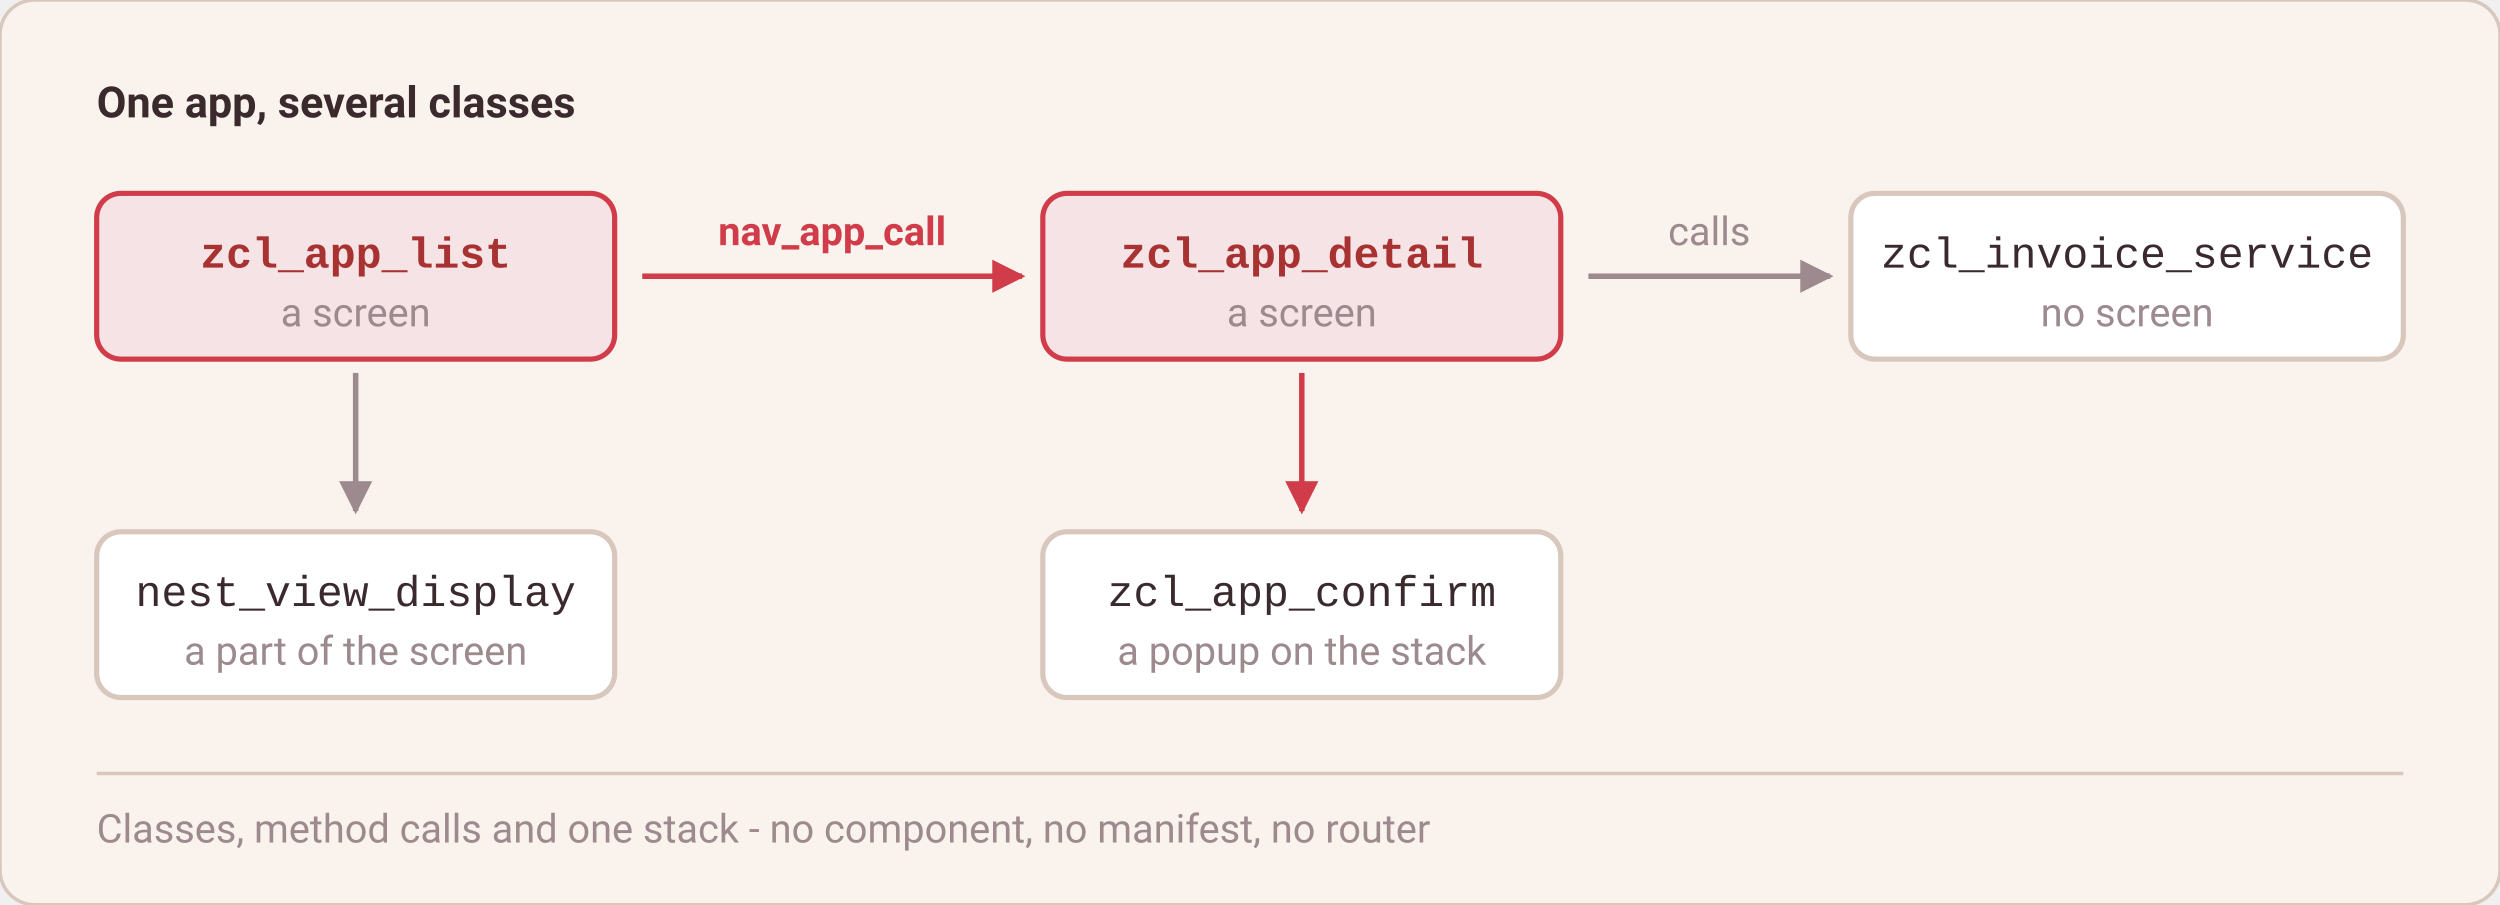
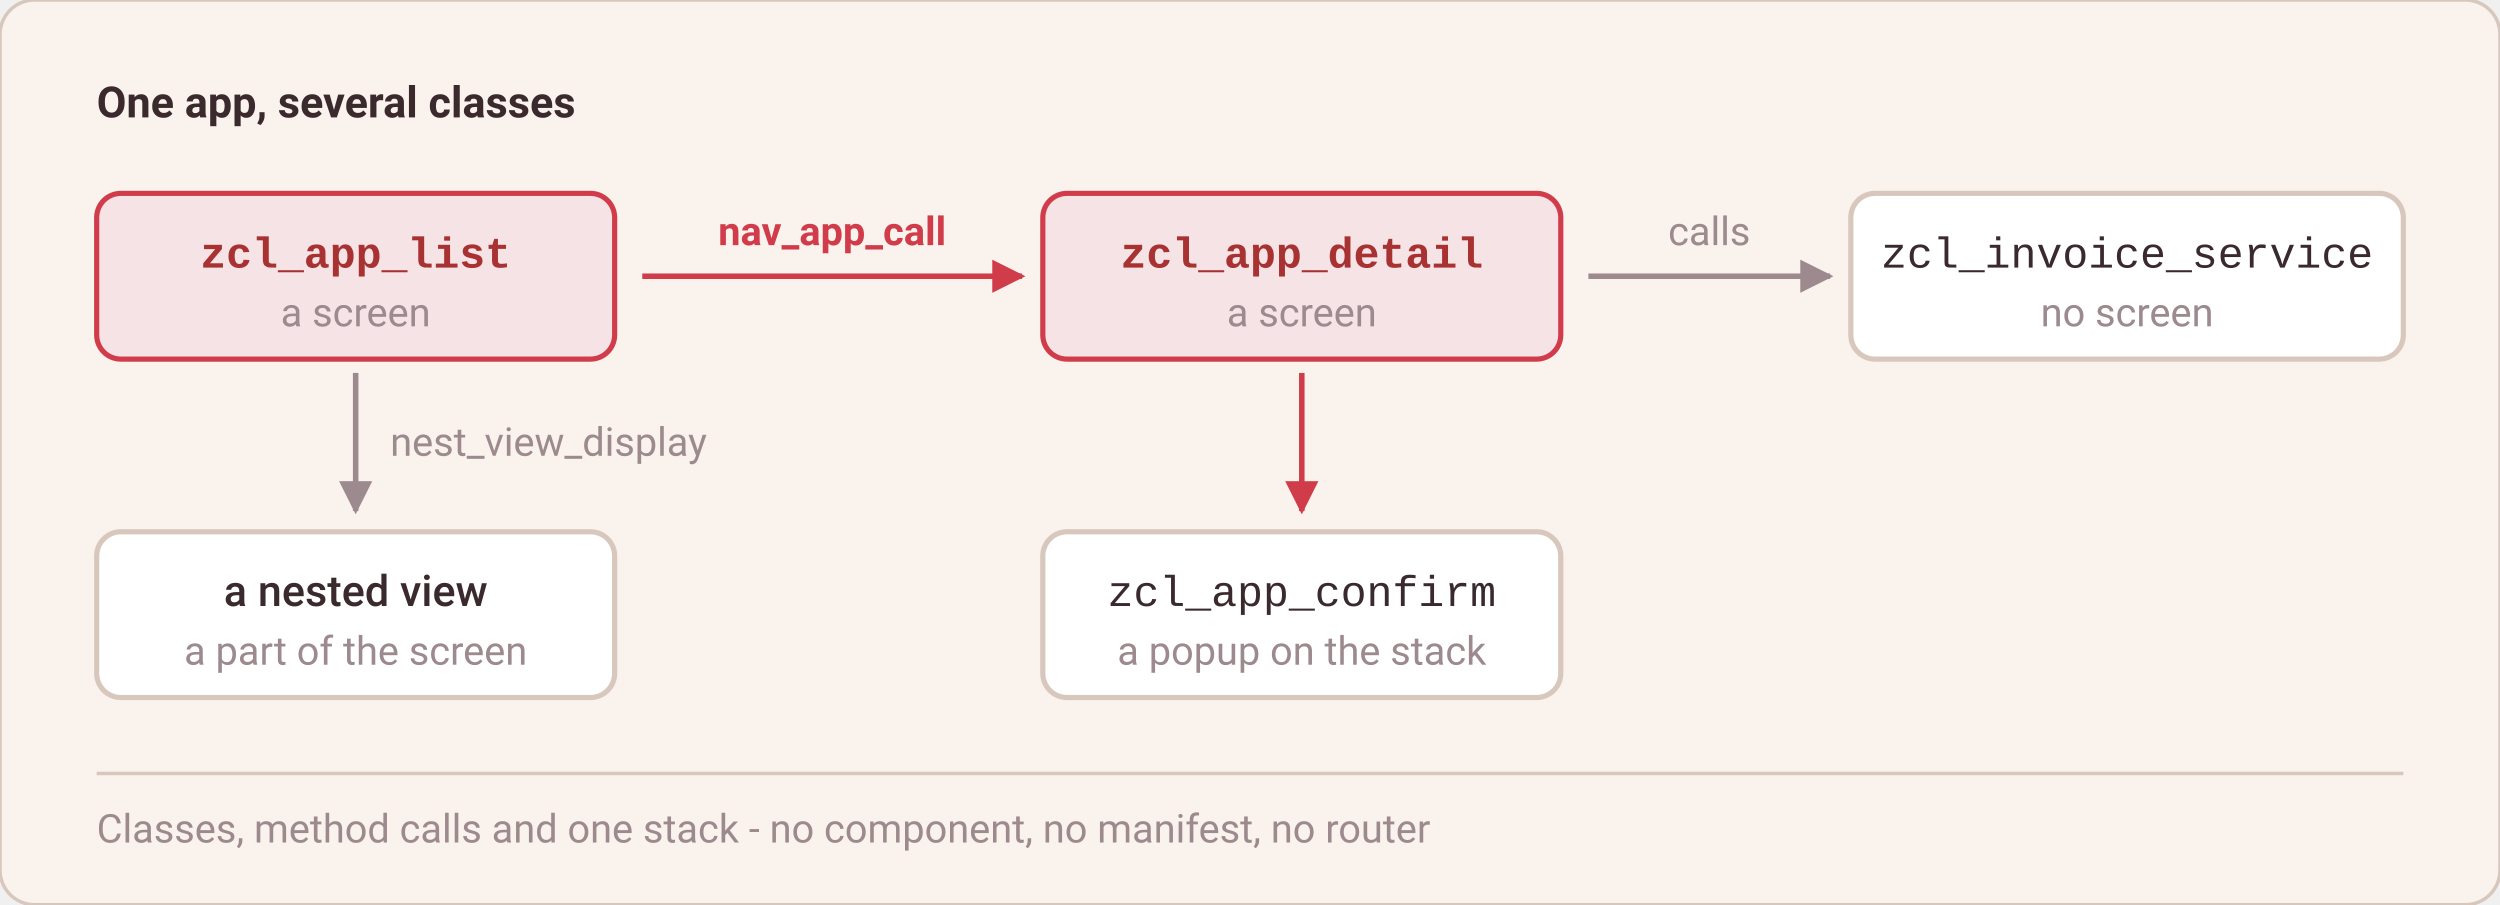
<svg xmlns="http://www.w3.org/2000/svg" viewBox="0 0 724 262" width="724" height="262" role="img">
  <style data-dark="">@media (prefers-color-scheme:dark){[fill="#FAF2EC"]{fill:#172033}[fill="#FFFFFF"]{fill:#0f1522}[fill="#3A2A2E"]{fill:#f1f4f9}[fill="#9C8A8E"]{fill:#9aa4b5}[fill="#F6E3E5"]{fill:#3a1d22}[fill="#D03C4A"]{fill:#f0606d}[fill="#A83232"]{fill:#ff8a95}[stroke="#D8C7BC"]{stroke:#34405a}[stroke="#9C8A8E"]{stroke:#6b778c}[stroke="#D03C4A"]{stroke:#f0606d}}</style>
  <defs>
    <marker id="am" viewBox="0 0 10 10" refX="9" refY="5" markerWidth="6" markerHeight="6" orient="auto">
      <path d="M0 0 L10 5 L0 10 z" fill="#9C8A8E" />
    </marker>
    <marker id="ar" viewBox="0 0 10 10" refX="9" refY="5" markerWidth="6" markerHeight="6" orient="auto">
      <path d="M0 0 L10 5 L0 10 z" fill="#D03C4A" />
    </marker>
  </defs>
  <rect width="724" height="262" rx="10" fill="#FAF2EC" stroke="#D8C7BC" />
  <text x="28" y="34" font-family="-apple-system,BlinkMacSystemFont,'Segoe UI',Roboto,'Helvetica Neue',Arial,sans-serif" font-size="12.5" fill="#3A2A2E" font-weight="700" text-anchor="start">One app, several classes</text>
  <rect x="28" y="56" width="150" height="48" rx="7" fill="#F6E3E5" stroke="#D03C4A" stroke-width="1.5" />
  <text x="103.0" y="77.5" font-family="ui-monospace,SFMono-Regular,Menlo,Consolas,'Liberation Mono',monospace" font-size="12.5" font-weight="600" fill="#A83232" text-anchor="middle">zcl_app_list</text>
  <text x="103.0" y="94.5" font-family="-apple-system,BlinkMacSystemFont,'Segoe UI',Roboto,'Helvetica Neue',Arial,sans-serif" font-size="11.5" fill="#9C8A8E" text-anchor="middle">a screen</text>
  <line x1="186" y1="80" x2="296" y2="80" stroke="#D03C4A" stroke-width="1.6" marker-end="url(#ar)" />
  <text x="241.0" y="71.0" font-family="-apple-system,BlinkMacSystemFont,'Segoe UI',Roboto,'Helvetica Neue',Arial,sans-serif" font-size="11.5" fill="#D03C4A" text-anchor="middle" font-weight="600">nav_app_call</text>
  <rect x="302" y="56" width="150" height="48" rx="7" fill="#F6E3E5" stroke="#D03C4A" stroke-width="1.5" />
  <text x="377.0" y="77.5" font-family="ui-monospace,SFMono-Regular,Menlo,Consolas,'Liberation Mono',monospace" font-size="12.5" font-weight="600" fill="#A83232" text-anchor="middle">zcl_app_detail</text>
  <text x="377.0" y="94.5" font-family="-apple-system,BlinkMacSystemFont,'Segoe UI',Roboto,'Helvetica Neue',Arial,sans-serif" font-size="11.5" fill="#9C8A8E" text-anchor="middle">a screen</text>
  <line x1="377" y1="108" x2="377" y2="148" stroke="#D03C4A" stroke-width="1.6" marker-end="url(#ar)" />
  <rect x="302" y="154" width="150" height="48" rx="7" fill="#FFFFFF" stroke="#D8C7BC" stroke-width="1.5" />
  <text x="377.0" y="175.5" font-family="ui-monospace,SFMono-Regular,Menlo,Consolas,'Liberation Mono',monospace" font-size="12.5" font-weight="500" fill="#3A2A2E" text-anchor="middle">zcl_app_confirm</text>
  <text x="377.0" y="192.5" font-family="-apple-system,BlinkMacSystemFont,'Segoe UI',Roboto,'Helvetica Neue',Arial,sans-serif" font-size="11.5" fill="#9C8A8E" text-anchor="middle">a popup on the stack</text>
  <line x1="103" y1="108" x2="103" y2="148" stroke="#9C8A8E" stroke-width="1.6" marker-end="url(#am)" />
+   <text x="113" y="132" font-family="-apple-system,BlinkMacSystemFont,'Segoe UI',Roboto,'Helvetica Neue',Arial,sans-serif" font-size="11.5" fill="#9C8A8E" text-anchor="start" font-weight="400">nest_view_display</text>
  <rect x="28" y="154" width="150" height="48" rx="7" fill="#FFFFFF" stroke="#D8C7BC" stroke-width="1.5" />
-   <text x="103.0" y="175.5" font-family="ui-monospace,SFMono-Regular,Menlo,Consolas,'Liberation Mono',monospace" font-size="12.5" font-weight="500" fill="#3A2A2E" text-anchor="middle">nest_view_display</text>
+   <text x="103.0" y="175.5" font-family="-apple-system,BlinkMacSystemFont,'Segoe UI',Roboto,'Helvetica Neue',Arial,sans-serif" font-size="12.5" font-weight="500" fill="#3A2A2E" text-anchor="middle">a nested view</text>
  <text x="103.0" y="192.5" font-family="-apple-system,BlinkMacSystemFont,'Segoe UI',Roboto,'Helvetica Neue',Arial,sans-serif" font-size="11.5" fill="#9C8A8E" text-anchor="middle">a part of the screen</text>
  <line x1="460" y1="80" x2="530" y2="80" stroke="#9C8A8E" stroke-width="1.6" marker-end="url(#am)" />
  <text x="495.0" y="71.0" font-family="-apple-system,BlinkMacSystemFont,'Segoe UI',Roboto,'Helvetica Neue',Arial,sans-serif" font-size="11.5" fill="#9C8A8E" text-anchor="middle" font-weight="400">calls</text>
  <rect x="536" y="56" width="160" height="48" rx="7" fill="#FFFFFF" stroke="#D8C7BC" stroke-width="1.5" />
  <text x="616.0" y="77.5" font-family="ui-monospace,SFMono-Regular,Menlo,Consolas,'Liberation Mono',monospace" font-size="12.5" font-weight="500" fill="#3A2A2E" text-anchor="middle">zcl_invoice_service</text>
  <text x="616.0" y="94.5" font-family="-apple-system,BlinkMacSystemFont,'Segoe UI',Roboto,'Helvetica Neue',Arial,sans-serif" font-size="11.5" fill="#9C8A8E" text-anchor="middle">no screen</text>
  <line x1="28" y1="224" x2="696" y2="224" stroke="#D8C7BC" />
  <text x="28" y="244" font-family="-apple-system,BlinkMacSystemFont,'Segoe UI',Roboto,'Helvetica Neue',Arial,sans-serif" font-size="11.5" fill="#9C8A8E" font-weight="400" text-anchor="start">Classes, method calls and one stack - no component, no manifest, no router</text>
</svg>
